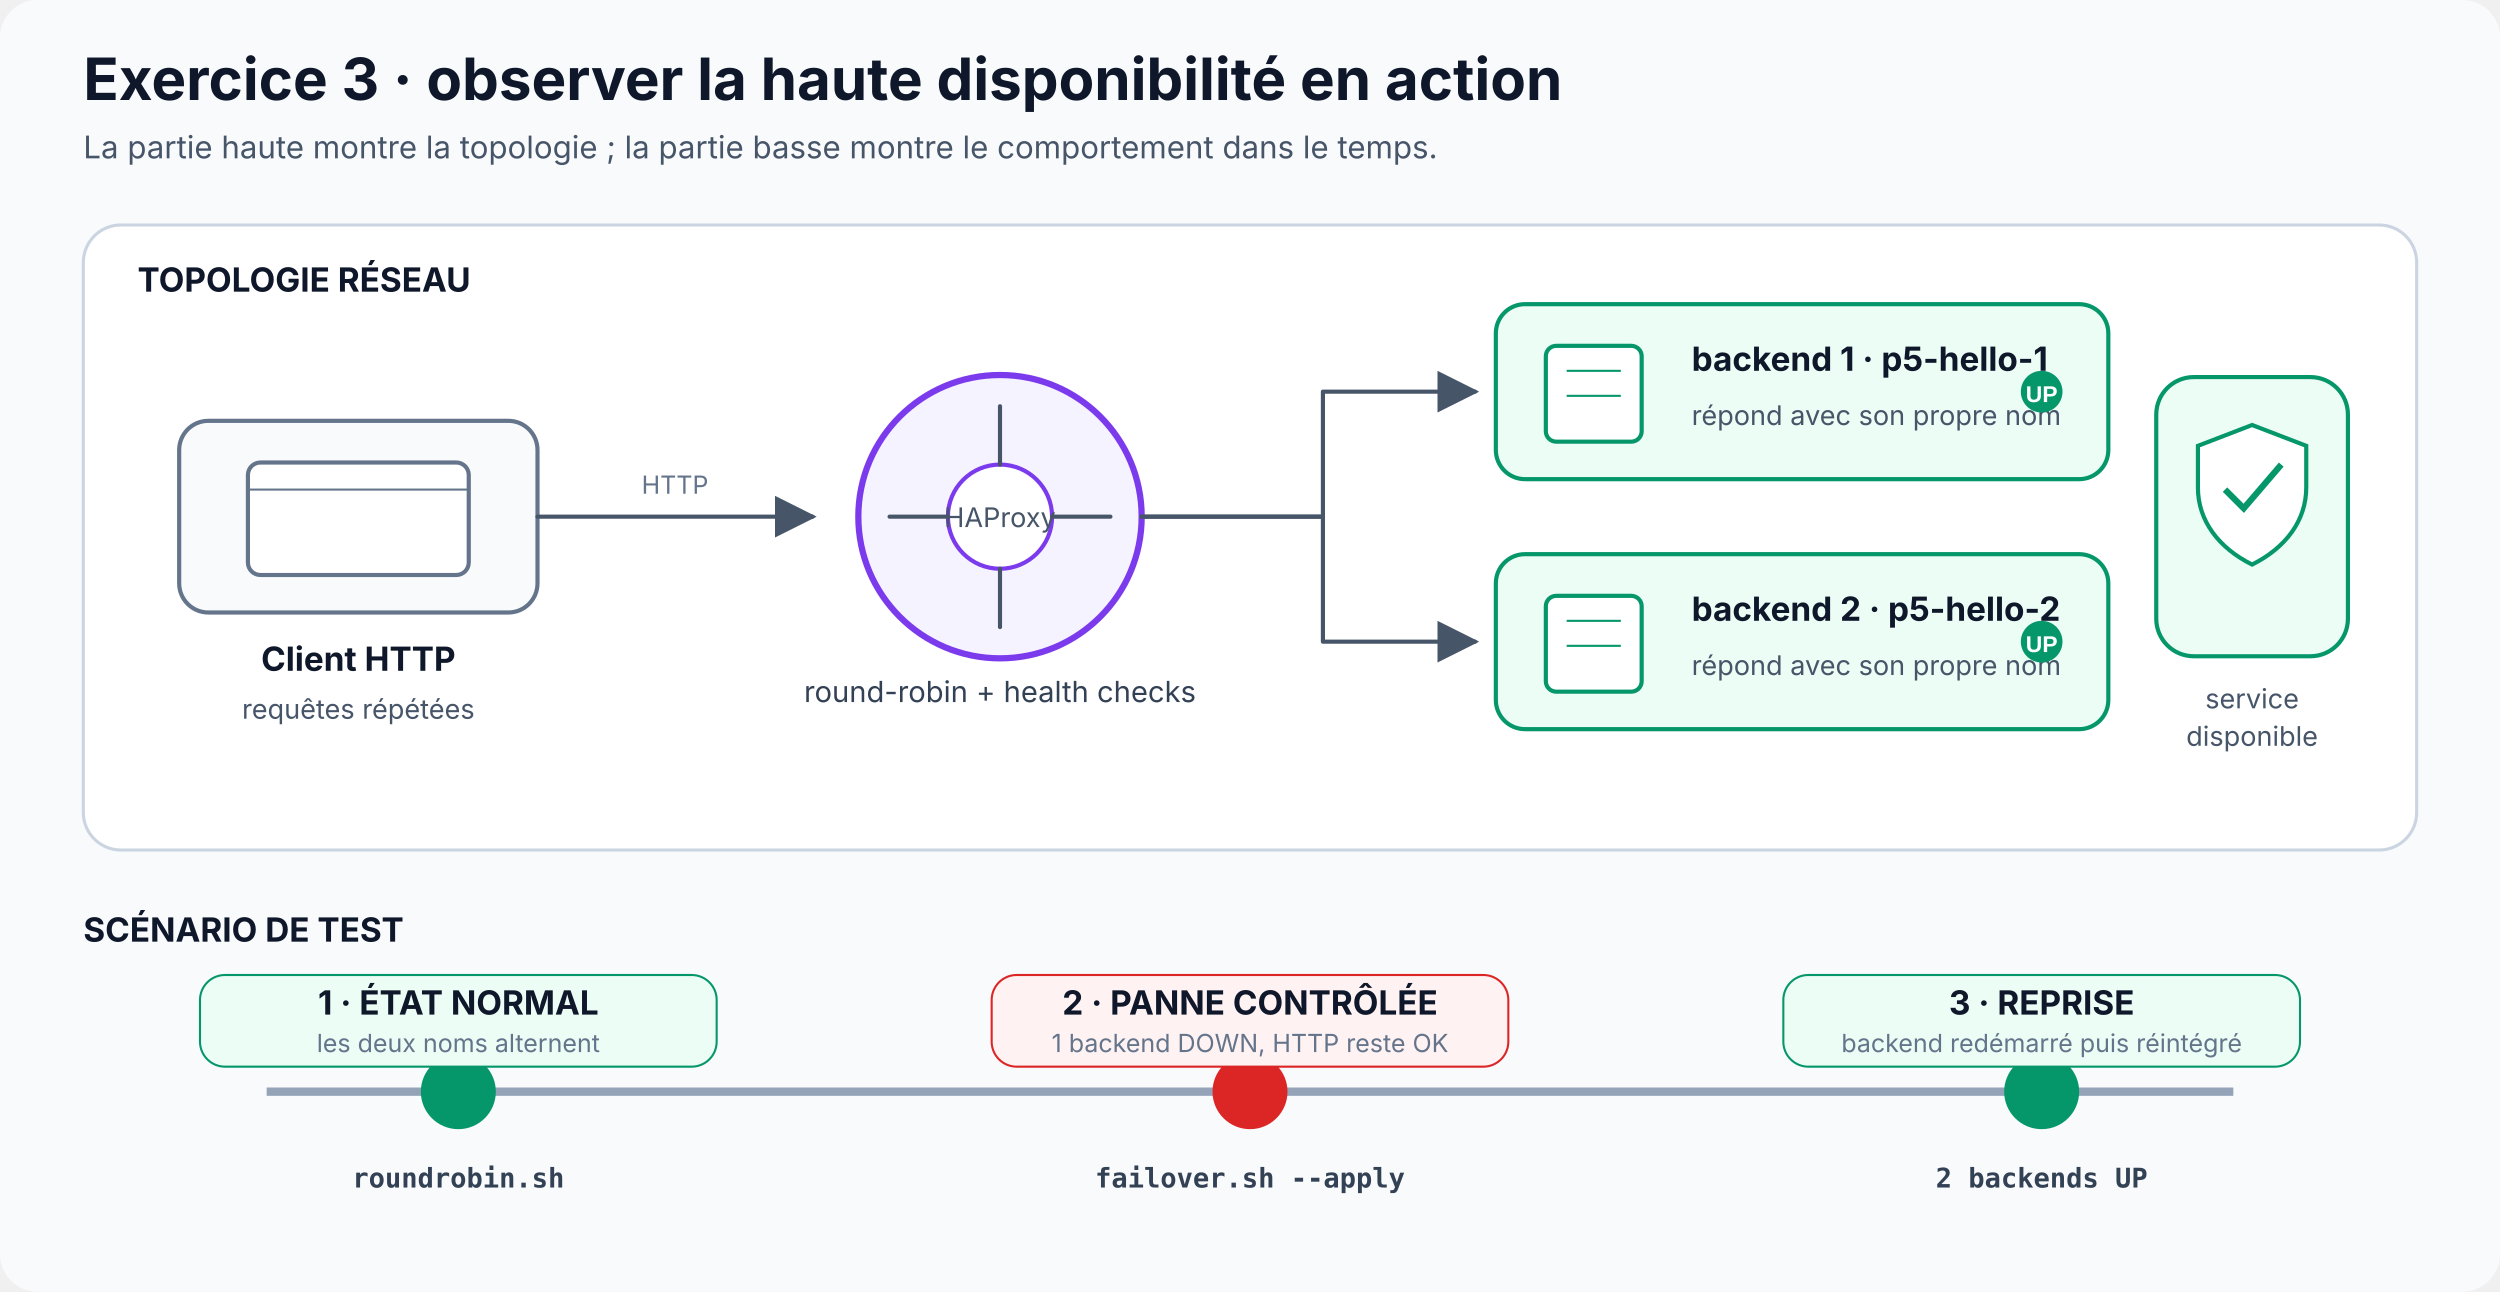
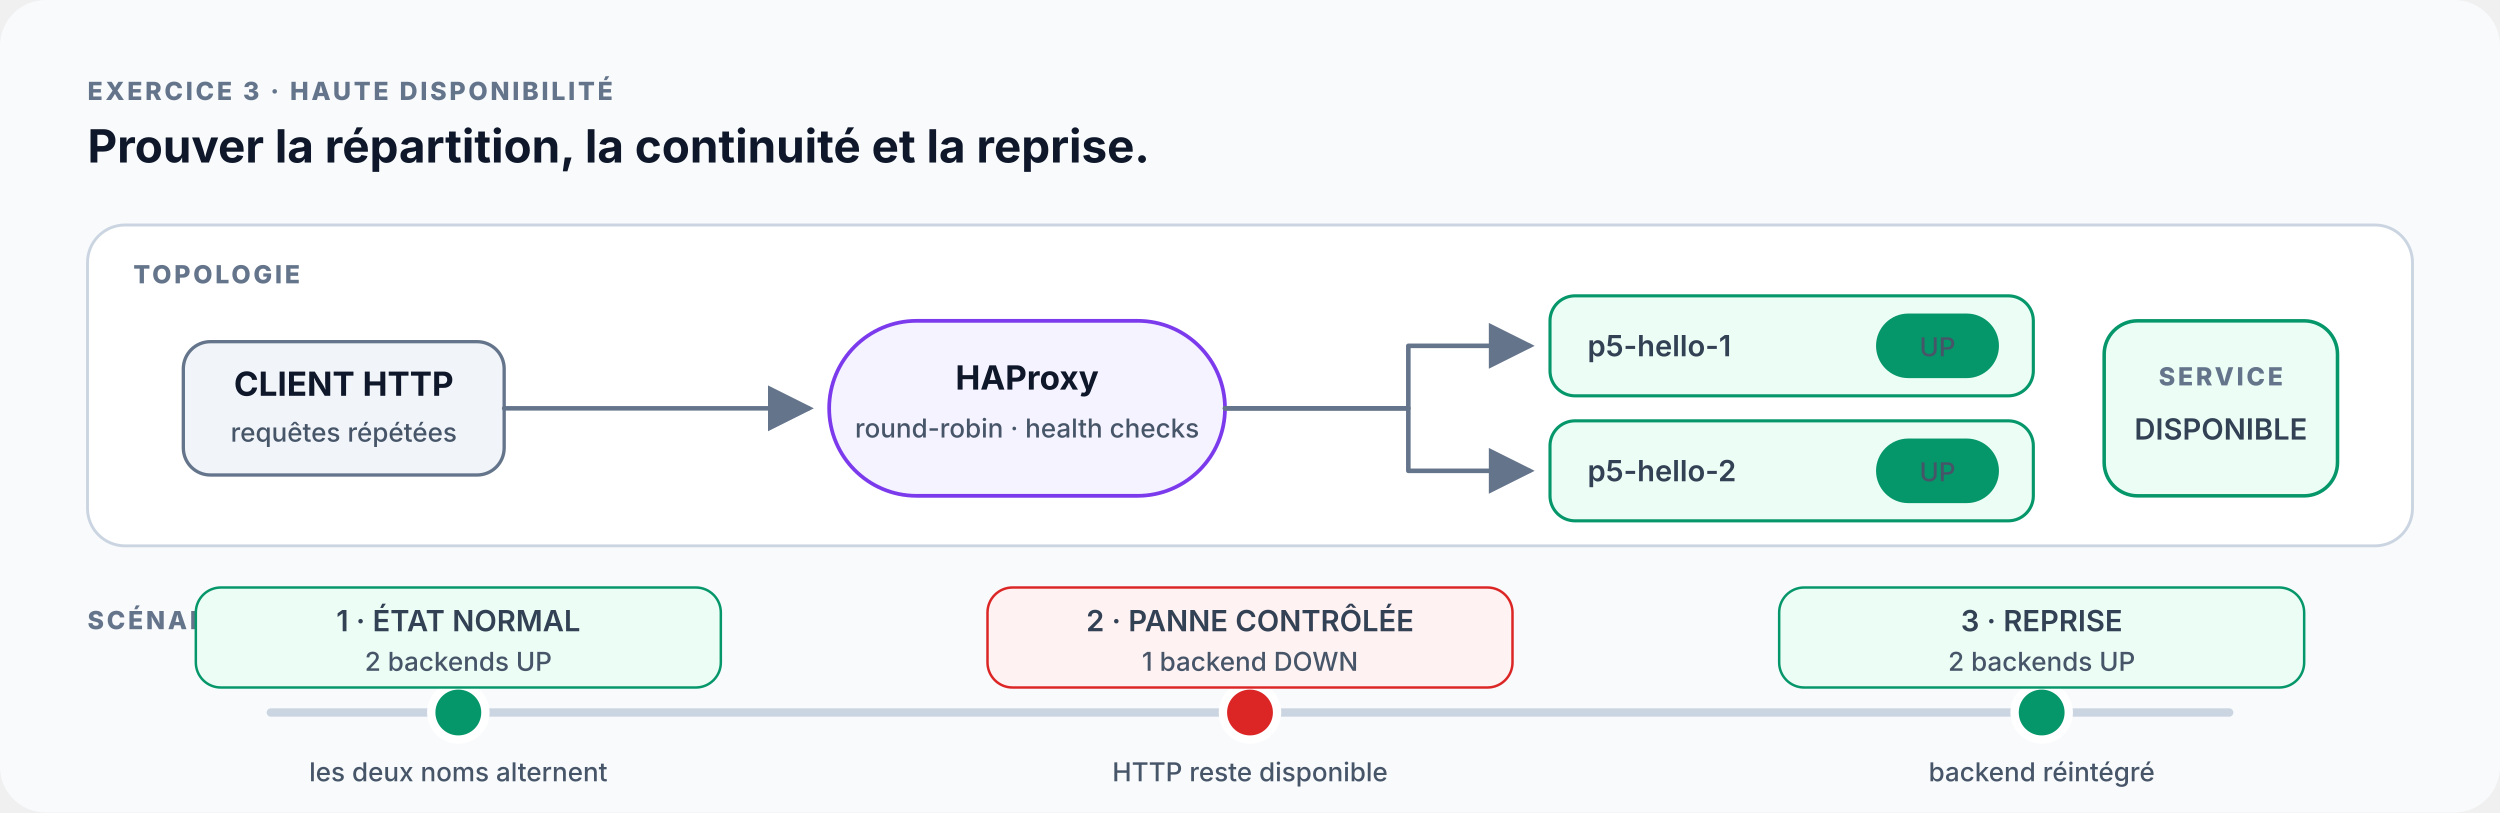
- <svg xmlns="http://www.w3.org/2000/svg" width="1200" height="620" viewBox="0 0 1200 620" role="img" aria-labelledby="title desc">
+ <svg xmlns="http://www.w3.org/2000/svg" width="1200" height="390" viewBox="0 0 1200 390" role="img" aria-labelledby="title desc" preserveAspectRatio="xMidYMid meet">
  <defs>
-     <marker id="arrow" markerWidth="10" markerHeight="10" refX="9" refY="5" orient="auto">
-       <path d="M0 0L10 5L0 10Z" fill="#475569" />
+     <marker id="arrow" markerWidth="10" markerHeight="10" refX="8.8" refY="5" orient="auto">
+       <path d="M0 0L10 5L0 10Z" fill="#64748b" />
    </marker>
-     <style>
-   .title{font:700 28px Inter,Arial,sans-serif;fill:#0f172a}
-   .subtitle{font:15px Inter,Arial,sans-serif;fill:#475569}
-   .section{font:700 16px Inter,Arial,sans-serif;fill:#0f172a}
-   .label{font:14px Inter,Arial,sans-serif;fill:#334155}
-   .small{font:13px Inter,Arial,sans-serif;fill:#475569}
-   .tiny{font:12px Inter,Arial,sans-serif;fill:#64748b}
-   .mono{font:600 13px ui-monospace,SFMono-Regular,Consolas,monospace;fill:#334155}
-   .line{fill:none;stroke:#475569;stroke-width:2;stroke-linecap:round;stroke-linejoin:round}
-   .soft{fill:#f8fafc;stroke:#cbd5e1;stroke-width:1.5}
-   .panel{fill:#fff;stroke:#cbd5e1;stroke-width:1.5}
+     <marker id="arrowGreen" markerWidth="10" markerHeight="10" refX="8.8" refY="5" orient="auto">
+       <path d="M0 0L10 5L0 10Z" fill="#059669" />
+     </marker>
+   </defs>
+   <style>
+   text{font-family:Inter,ui-sans-serif,system-ui,-apple-system,BlinkMacSystemFont,"Segoe UI",sans-serif}
+   .h{font-size:22px;font-weight:750;fill:#0f172a}
+   .k{font-size:12px;font-weight:800;letter-spacing:1.3px;fill:#64748b}
+   .t{font-size:16px;font-weight:750;fill:#0f172a}
+   .b{font-size:14px;font-weight:600;fill:#334155}
+   .s{font-size:12.5px;font-weight:500;fill:#475569}
+   .m{font-family:ui-monospace,SFMono-Regular,Consolas,"Liberation Mono",monospace;font-size:12px;font-weight:650;fill:#334155}
+   .arrow{fill:none;stroke:#64748b;stroke-width:2.2;stroke-linecap:round;stroke-linejoin:round;marker-end:url(#arrow)}
+   .flow{fill:none;stroke:#94a3b8;stroke-width:2;stroke-linecap:round;stroke-linejoin:round}
+   .card{fill:#fff;stroke:#cbd5e1;stroke-width:1.5}
+   .chip{fill:#fff;stroke:#cbd5e1;stroke-width:1.2}
</style>
-   </defs>
-   <rect width="1200" height="620" rx="18" fill="#f8fafc" />
-   <text x="40" y="48" class="title">Exercice 3 · observer la haute disponibilité en action</text>
-   <text x="40" y="76" class="subtitle">La partie haute montre la topologie ; la partie basse montre le comportement dans le temps.</text>
-   <rect x="40" y="108" width="1120" height="300" rx="18" fill="#fff" stroke="#cbd5e1" stroke-width="1.5" />
-   <text x="66" y="140" class="section">TOPOLOGIE RÉSEAU</text>
-   <g>
-     <rect x="86" y="202" width="172" height="92" rx="14" fill="#f8fafc" stroke="#64748b" stroke-width="2" />
-     <rect x="119" y="222" width="106" height="54" rx="6" fill="#fff" stroke="#64748b" stroke-width="2" />
-     <line x1="119" y1="235" x2="225" y2="235" stroke="#64748b" />
-     <text x="172" y="322" text-anchor="middle" class="section">Client HTTP</text>
-     <text x="172" y="345" text-anchor="middle" class="small">requêtes répétées</text>
-   </g>
-   <path d="M258 248H390" class="line" marker-end="url(#arrow)" />
-   <text x="324" y="237" text-anchor="middle" class="tiny">HTTP</text>
-   <g>
-     <circle cx="480" cy="248" r="68" fill="#f5f3ff" stroke="#7c3aed" stroke-width="3" />
-     <circle cx="480" cy="248" r="25" fill="#fff" stroke="#7c3aed" stroke-width="2" />
-     <path d="M455 248h-28M505 248h28M480 223v-28M480 273v28" class="line" stroke="#7c3aed" />
-     <text x="480" y="253" text-anchor="middle" class="small" fill="#6d28d9">HAProxy</text>
-     <text x="480" y="337" text-anchor="middle" class="label">round-robin + health checks</text>
-   </g>
-   <path d="M548 248H635V188H708" class="line" marker-end="url(#arrow)" />
-   <path d="M548 248H635V308H708" class="line" marker-end="url(#arrow)" />
-   <g>
-     <rect x="718" y="146" width="294" height="84" rx="14" fill="#ecfdf5" stroke="#059669" stroke-width="2" />
-     <rect x="742" y="166" width="46" height="46" rx="5" fill="#fff" stroke="#059669" stroke-width="2" />
-     <line x1="752" y1="178" x2="778" y2="178" stroke="#059669" />
-     <line x1="752" y1="190" x2="778" y2="190" stroke="#059669" />
-     <text x="812" y="178" class="section">backend 1 · p5-hello-1</text>
-     <text x="812" y="204" class="small">répond avec son propre nom</text>
-     <circle cx="980" cy="188" r="10" fill="#059669" />
-     <text x="980" y="193" text-anchor="middle" font-family="Arial" font-size="11" font-weight="700" fill="#fff">UP</text>
-     <rect x="718" y="266" width="294" height="84" rx="14" fill="#ecfdf5" stroke="#059669" stroke-width="2" />
-     <rect x="742" y="286" width="46" height="46" rx="5" fill="#fff" stroke="#059669" stroke-width="2" />
-     <line x1="752" y1="298" x2="778" y2="298" stroke="#059669" />
-     <line x1="752" y1="310" x2="778" y2="310" stroke="#059669" />
-     <text x="812" y="298" class="section">backend 2 · p5-hello-2</text>
-     <text x="812" y="324" class="small">répond avec son propre nom</text>
-     <circle cx="980" cy="308" r="10" fill="#059669" />
-     <text x="980" y="313" text-anchor="middle" font-family="Arial" font-size="11" font-weight="700" fill="#fff">UP</text>
-   </g>
-   <rect x="1035" y="181" width="92" height="134" rx="18" fill="#ecfdf5" stroke="#059669" stroke-width="2" />
-   <path d="M1081 204l26 10v20c0 16-10 29-26 37-16-8-26-21-26-37v-20Z" fill="#fff" stroke="#059669" stroke-width="2" />
-   <path d="M1068 235l9 9 18-21" fill="none" stroke="#059669" stroke-width="3" />
-   <text x="1081" y="340" text-anchor="middle" class="small" fill="#047857">service</text>
-   <text x="1081" y="358" text-anchor="middle" class="small" fill="#047857">disponible</text>
-   <text x="40" y="452" class="section">SCÉNARIO DE TEST</text>
-   <line x1="128" y1="524" x2="1072" y2="524" stroke="#94a3b8" stroke-width="4" />
-   <circle cx="220" cy="524" r="18" fill="#059669" />
-   <circle cx="600" cy="524" r="18" fill="#dc2626" />
-   <circle cx="980" cy="524" r="18" fill="#059669" />
-   <rect x="96" y="468" width="248" height="44" rx="12" fill="#ecfdf5" stroke="#059669" />
-   <text x="220" y="487" text-anchor="middle" class="section" fill="#047857">1 · ÉTAT NORMAL</text>
-   <text x="220" y="505" text-anchor="middle" class="tiny">les deux noms alternent</text>
-   <rect x="476" y="468" width="248" height="44" rx="12" fill="#fef2f2" stroke="#dc2626" />
-   <text x="600" y="487" text-anchor="middle" class="section" fill="#b91c1c">2 · PANNE CONTRÔLÉE</text>
-   <text x="600" y="505" text-anchor="middle" class="tiny">1 backend DOWN, HTTP reste OK</text>
-   <rect x="856" y="468" width="248" height="44" rx="12" fill="#ecfdf5" stroke="#059669" />
-   <text x="980" y="487" text-anchor="middle" class="section" fill="#047857">3 · REPRISE</text>
-   <text x="980" y="505" text-anchor="middle" class="tiny">backend redémarré puis réintégré</text>
-   <text x="220" y="570" text-anchor="middle" class="mono">roundrobin.sh</text>
-   <text x="600" y="570" text-anchor="middle" class="mono">failover.sh --apply</text>
-   <text x="980" y="570" text-anchor="middle" class="mono">2 backends UP</text>
+   <rect width="1200" height="390" rx="22" fill="#f8fafc" />
+   <text x="42" y="48" class="k" text-anchor="start">EXERCICE 3 · HAUTE DISPONIBILITÉ</text>
+   <text x="42" y="78" class="h" text-anchor="start">Prouver la répartition, la continuité et la reprise.</text>
+   <rect x="42" y="108" width="1116" height="154" rx="18" fill="#fff" stroke="#cbd5e1" stroke-width="1.4" />
+   <text x="64" y="136" class="k" text-anchor="start">TOPOLOGIE</text>
+   <rect x="88" y="164" width="154" height="64" rx="13" fill="#f1f5f9" stroke="#64748b" stroke-width="1.6" />
+   <text x="165" y="190" class="t" text-anchor="middle">CLIENT HTTP</text>
+   <text x="165" y="212" class="s" text-anchor="middle">requêtes répétées</text>
+   <path d="M242 196H388" class="arrow" />
+   <rect x="398" y="154" width="190" height="84" rx="42" fill="#f5f3ff" stroke="#7c3aed" stroke-width="1.8" />
+   <text x="493" y="187" class="t" text-anchor="middle" fill="#6d28d9">HAProxy</text>
+   <text x="493" y="210" class="s" text-anchor="middle">round-robin · health checks</text>
+   <path d="M588 196H676V166H734" class="arrow" />
+   <path d="M588 196H676V226H734" class="arrow" />
+   <rect x="744" y="142" width="232" height="48" rx="12" fill="#ecfdf5" stroke="#059669" stroke-width="1.5" />
+   <text x="762" y="171" class="b" text-anchor="start">p5-hello-1</text>
+   <rect x="901" y="151" width="58" height="30" rx="15" fill="#059669" stroke="#059669" />
+   <text x="930.0" y="171" class="s" text-anchor="middle" fill="#fff">UP</text>
+   <rect x="744" y="202" width="232" height="48" rx="12" fill="#ecfdf5" stroke="#059669" stroke-width="1.5" />
+   <text x="762" y="231" class="b" text-anchor="start">p5-hello-2</text>
+   <rect x="901" y="211" width="58" height="30" rx="15" fill="#059669" stroke="#059669" />
+   <text x="930.0" y="231" class="s" text-anchor="middle" fill="#fff">UP</text>
+   <rect x="1010" y="154" width="112" height="84" rx="16" fill="#ecfdf5" stroke="#059669" stroke-width="1.7" />
+   <text x="1066" y="185" class="k" text-anchor="middle" fill="#047857">SERVICE</text>
+   <text x="1066" y="211" class="b" text-anchor="middle" fill="#047857">DISPONIBLE</text>
+   <text x="42" y="302" class="k" text-anchor="start">SCÉNARIO DE TEST</text>
+   <line x1="130" y1="342" x2="1070" y2="342" stroke="#cbd5e1" stroke-width="4" stroke-linecap="round" />
+   <circle cx="220" cy="342" r="13" fill="#059669" stroke="#fff" stroke-width="4" />
+   <rect x="94" y="282" width="252" height="48" rx="12" fill="#ecfdf5" stroke="#059669" stroke-width="1.2" />
+   <text x="220" y="303" class="b" text-anchor="middle" fill="#059669">1 · ÉTAT NORMAL</text>
+   <text x="220" y="322" class="s" text-anchor="middle" fill="#059669">2 backends UP</text>
+   <text x="220" y="375" class="s" text-anchor="middle">les deux noms alternent</text>
+   <circle cx="600" cy="342" r="13" fill="#dc2626" stroke="#fff" stroke-width="4" />
+   <rect x="474" y="282" width="252" height="48" rx="12" fill="#fef2f2" stroke="#dc2626" stroke-width="1.2" />
+   <text x="600" y="303" class="b" text-anchor="middle" fill="#dc2626">2 · PANNE CONTRÔLÉE</text>
+   <text x="600" y="322" class="s" text-anchor="middle" fill="#dc2626">1 backend DOWN</text>
+   <text x="600" y="375" class="s" text-anchor="middle">HTTP reste disponible</text>
+   <circle cx="980" cy="342" r="13" fill="#059669" stroke="#fff" stroke-width="4" />
+   <rect x="854" y="282" width="252" height="48" rx="12" fill="#ecfdf5" stroke="#059669" stroke-width="1.2" />
+   <text x="980" y="303" class="b" text-anchor="middle" fill="#059669">3 · REPRISE</text>
+   <text x="980" y="322" class="s" text-anchor="middle" fill="#059669">2 backends UP</text>
+   <text x="980" y="375" class="s" text-anchor="middle">backend réintégré</text>
</svg>
